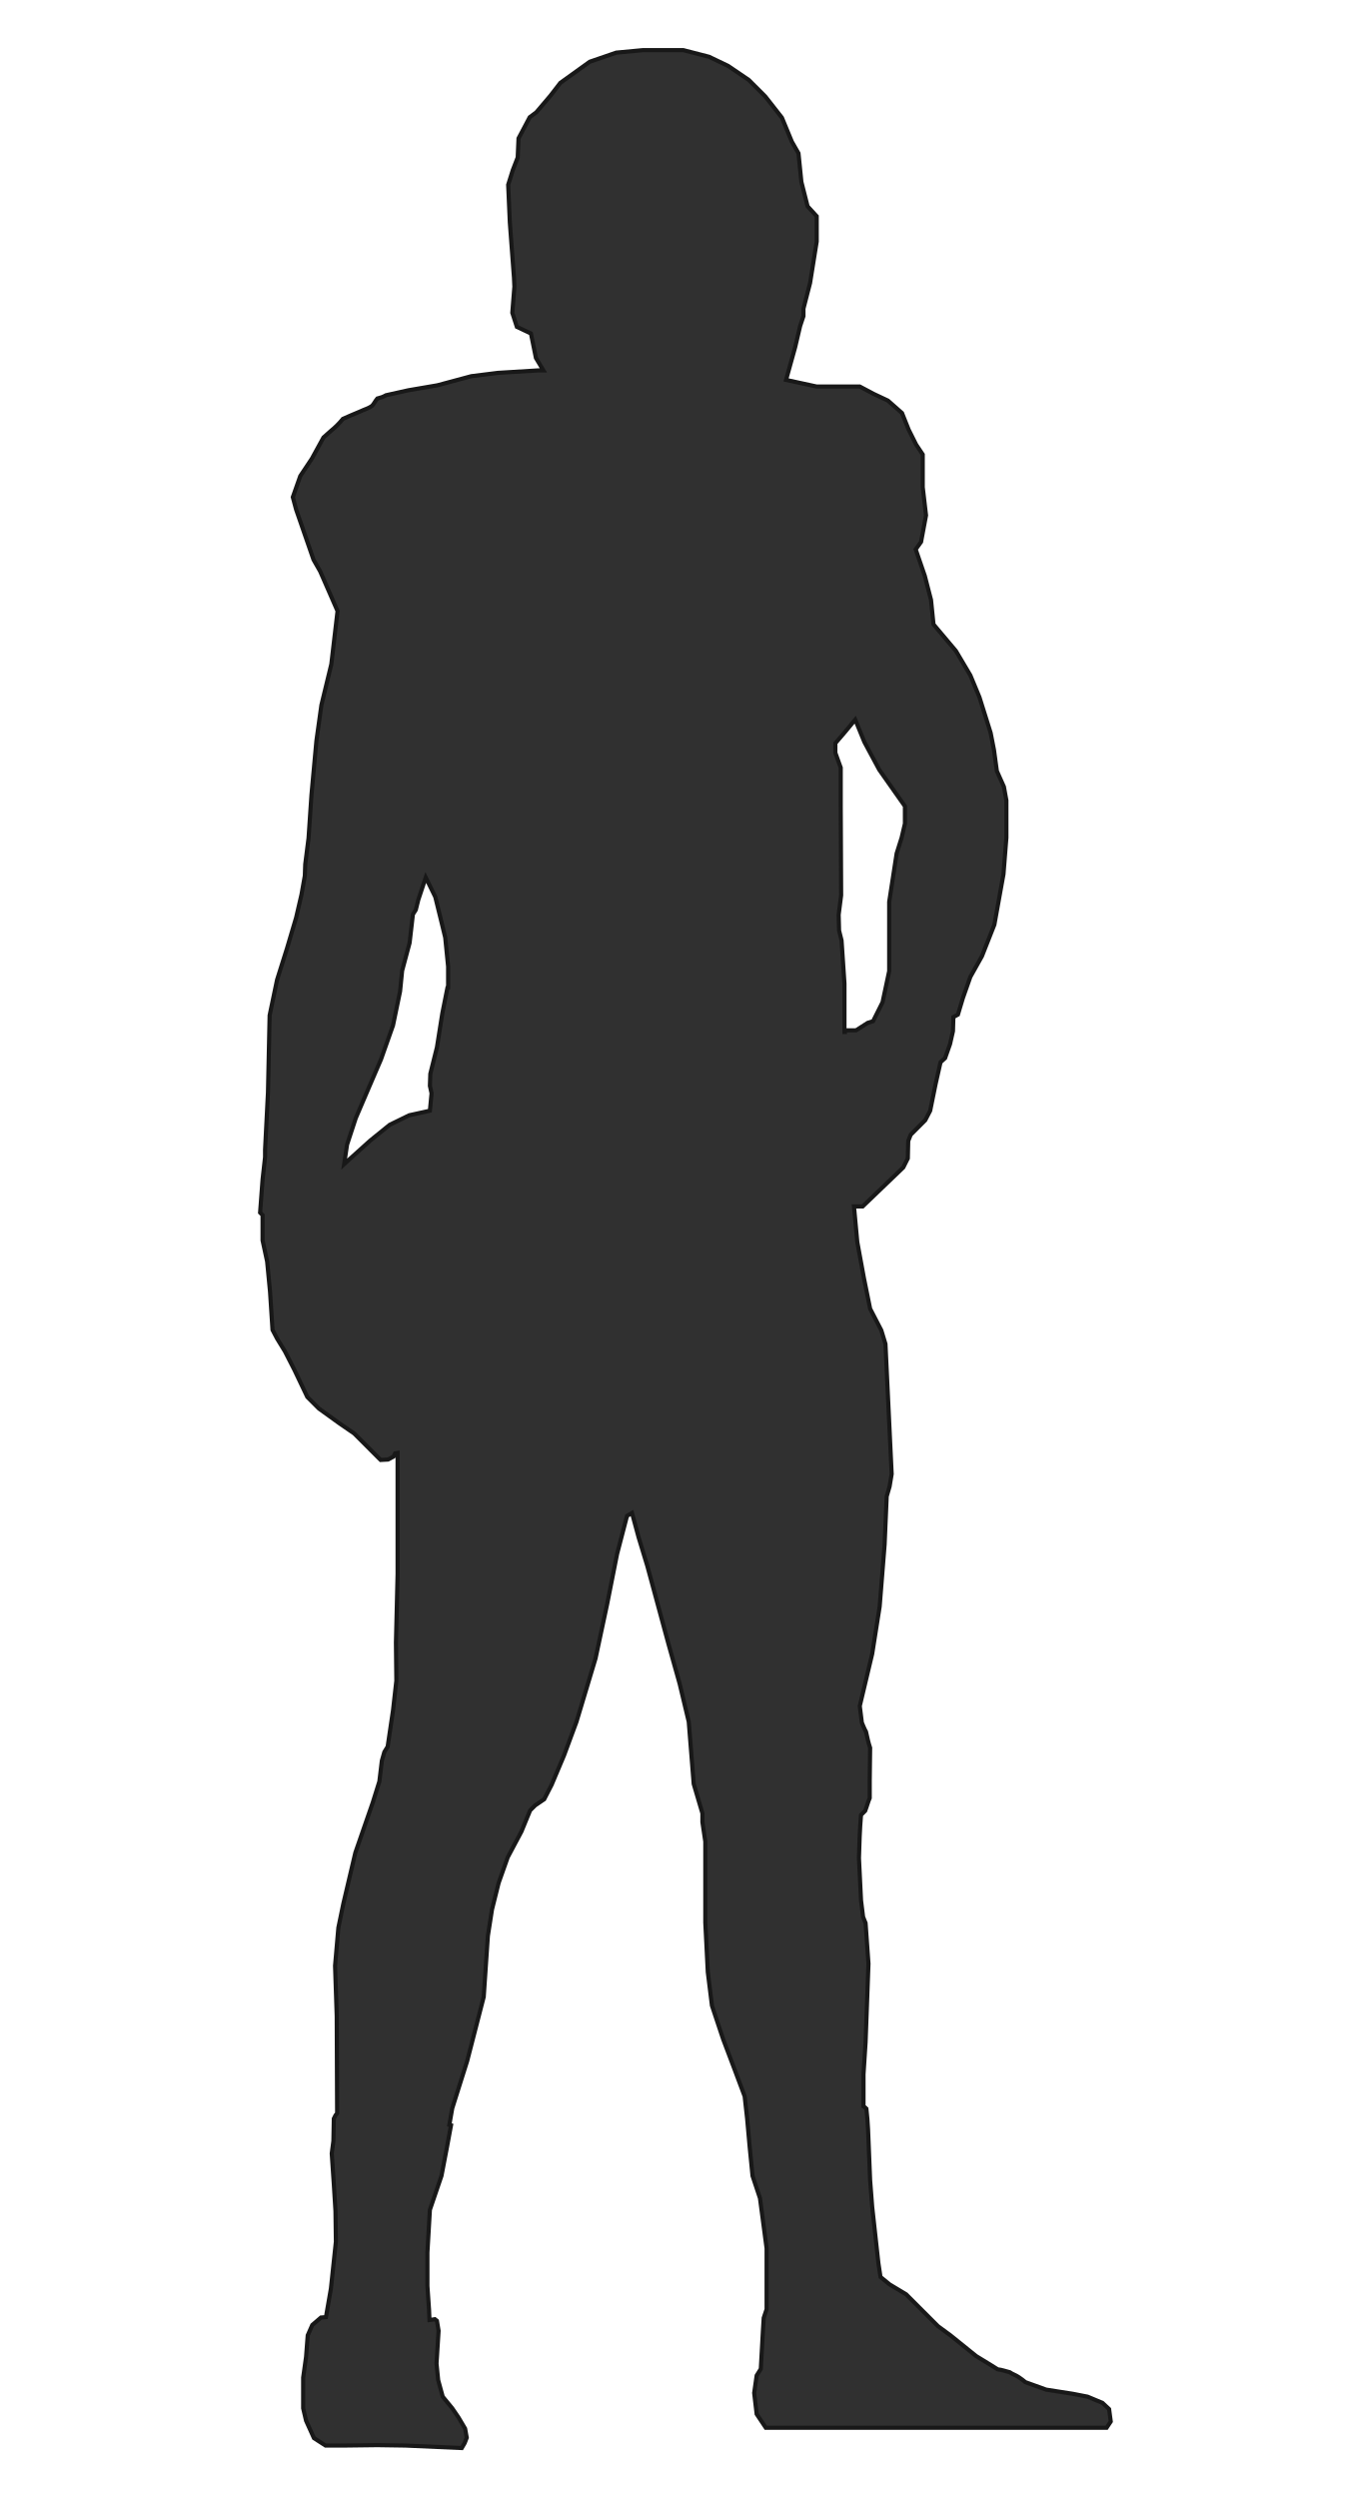
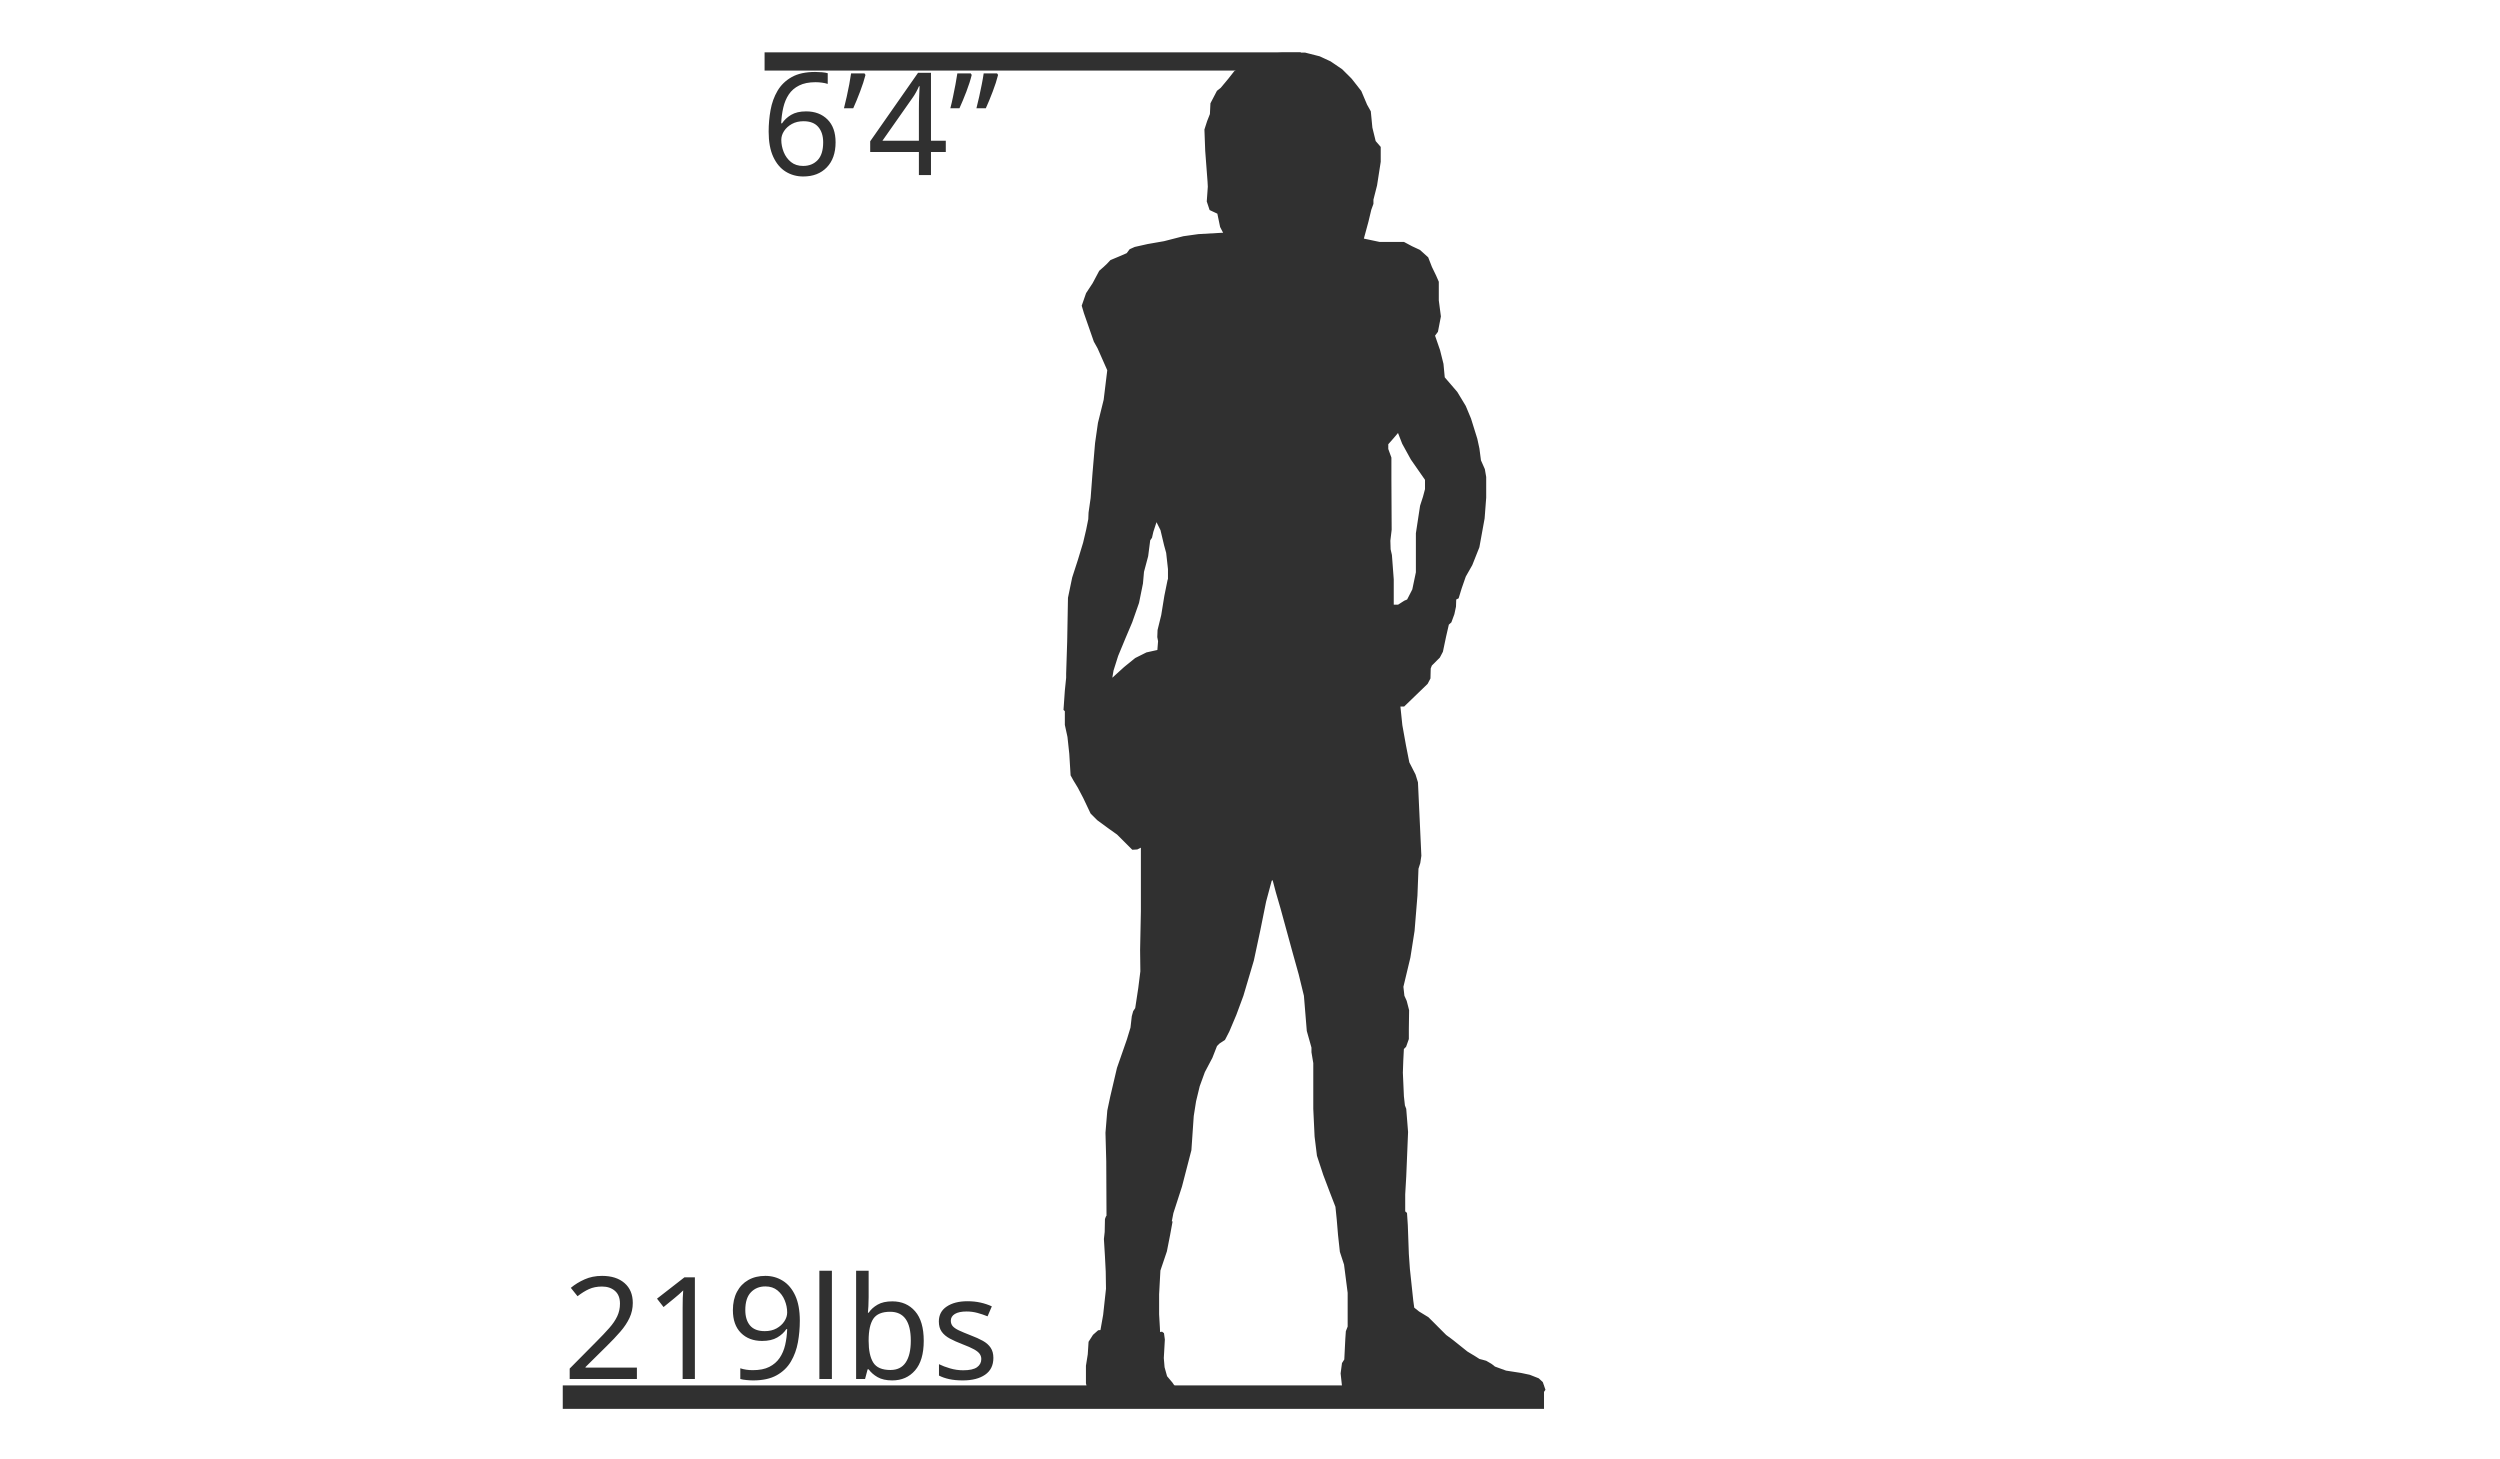
- <svg xmlns="http://www.w3.org/2000/svg" version="1.1" id="Layer_2" x="0px" y="0px" viewBox="-10 -0.2 331 603.2" enable-background="new -10 -0.2 331 603.2" xml:space="preserve">
-   <path fill="#303030" stroke="#181818" stroke-miterlimit="10" d="M257.8,581.3l-1.6-1.5l-3.6-1.5l-3.6-0.7l-6.4-1l-5-1.8  c-0.6-0.5-1-0.8-1.6-1.2c-0.7-0.5-1.5-0.7-2.2-1.2c-0.8-0.2-1.9-0.6-2.9-0.7l-1.6-1l-3.6-2.2l-6.2-5l-3-2.2l-5-5l-2.7-2.7l-4-2.4  l-2.2-1.8l-0.5-3.3l-1.5-13.6l-0.5-6.4l-0.5-12.3c-0.1-1.7-0.2-3.4-0.4-5c-0.2-0.2-0.5-0.5-0.7-0.6v-7.7l0.5-7.7l0.7-19l-0.7-9.8  l-0.6-1.5l-0.5-4l-0.5-10.2c0.1-3.5,0.2-6.9,0.5-10.4c0.4-0.4,0.7-0.7,1-1c0.4-1,0.7-2.2,1.1-3.1c0-1.5,0-2.8,0-4.2  c0-2.7,0.1-5.3,0.1-7.9c-0.4-1.2-0.7-2.5-1-3.9c-0.4-0.7-0.7-1.5-1-2.2l-0.5-4l3-12.6l1.8-11.4l1.2-15l0.5-11.6l0.7-2.4l0.5-3  l-1.5-31.4l-1-3.3l-2.7-5.2l-1.5-7.4l-1.6-8.7l-0.8-8.6h2.1l9.8-9.4l1.1-2.2l0.1-4.2l0.6-1.5l3.5-3.5l1.2-2.3l1.3-6.4l1.2-5.3l1.1-1  l1.2-3.4l0.7-3.1l0.1-3.4l1.1-0.6l1.2-4l1.8-5.1l2.8-5l3-7.6l2.2-12.2l0.7-8.8v-9l-0.6-3.3l-1.7-3.8l-0.7-5.1l-0.8-4.1l-2.7-8.6  l-2.2-5.3l-3.5-5.9l-5.4-6.4l-0.6-5.9l-1.5-5.8l-2.2-6.4l1.3-1.8l1.2-6.4l-0.8-6.8v-7.9l-1.6-2.4l-1.8-3.6l-1.6-4l-3.4-3l-3.4-1.6  l-3.4-1.8h-3.4h-7l-7.4-1.6l2.2-7.9l1.2-5.1l0.8-2.4v-1.8l1.6-6.2l1.6-10V52l-2.2-2.4l-1.5-5.9l-0.7-6.9l-1.6-2.8l-2.4-5.8l-4-5.1  l-4-4l-5-3.4l-4.6-2.2l-6.2-1.6h-9.8l-6.4,0.6l-6.4,2.2l-7.1,5.1l-2.4,3.1l-3.4,4l-1.6,1.2l-2.7,5.1l-0.2,4.6l-1.2,3.1l-1.1,3.5  l0.4,9.1l1,13.3l0.1,2.2l-0.5,6.3l1.1,3.4l3.4,1.6l1.2,5.9l1.8,3H120l-9.8,0.6l-6.4,0.8l-8.2,2.2l-7,1.2l-5.4,1.2  c-0.7,0.4-1.3,0.6-2.1,0.8c-0.5,0.6-0.7,1.1-1.2,1.7C79,98.4,78,98.6,77,99.1c-1.5,0.6-2.8,1.2-4.2,1.8c-0.8,1-1.9,2.1-2.9,2.9  l-1.8,1.6l-2.8,5.1l-2.8,4.2l-1.8,5.1l0.8,3l4.2,12.1l1.6,2.8l4.2,9.6L70,160.1l-2.4,9.9l-1.2,8.6l-1.2,13.1l-0.7,10.4l-0.8,6.3  l-0.1,2.8l-0.8,4.5l-1.3,5.6l-2.2,7.4l-2.4,7.6l-1.8,8.6l-0.4,18.6L54,277.3v1.8l-0.6,5.4l-0.6,8l0.6,0.6v1.6v4.5l1.1,5.1l0.7,7.3  l0.6,9.2l1.1,2.1l1.9,3.1l2.3,4.5l3.1,6.5l2.8,2.8l5,3.6l3.5,2.4l6.4,6.4l1.8-0.1l1.3-0.7l0.4-0.8l0.6-0.1v10.9v18.3l-0.4,16.6  l0.1,9.2l-0.8,7.1l-1.3,8.8l-0.8,1.3l-0.6,2.1l-0.6,5l-1.6,5.1l-4.2,12.1l-2.9,12.3l-1.2,5.8l-0.8,9.2l0.4,12.1l0.1,23.5l-0.4,0.5  l-0.4,0.8l-0.1,5.4l-0.4,3l0.5,7.4l0.4,6.5l0.1,7.4l-1.2,11.3l-1.2,6.9l-1.2,0.1l-2.1,1.8l-1.1,2.5l-0.4,5.2l-0.7,5v7.4l0.7,3  l1.9,4.2l2.8,1.8h4.5l8-0.1l6.8,0.1l13.6,0.6l0.7-1.2l0.5-1.3l-0.4-2.2l-1.6-2.7l-1.5-2.2l-2.3-2.8l-1.1-4l-0.4-4l0.5-7.9l-0.4-2.4  l-0.5-0.4l-0.6,0.1l-0.7,0.1l-0.1-2.4l-0.4-5.8v-8.1l0.6-10.3l2.8-8.2l1.3-6.8l1-5.4l-0.4-0.1l0.7-4l3.6-11.4l4-15.5l1-14.7l1-6.4  l1.6-6.4l2.2-6.2l3.3-6.2l2.1-5.1l1.2-1.2l2.2-1.5l1.8-3.5l3-7.1l3-8.1l4.6-15.3l2.8-13.1l2.4-12.1l2.4-9.2l1.2-0.7l1.6,5.9l2.1,6.9  l5.1,18.8l2.7,9.6l2.2,9.2l1.2,15l2.1,7.1v2.1l0.7,4.7v16.8v2.8l0.6,11.9l1,8.1l2.7,8.1l2.8,7.4l2.4,6.4l0.6,5.4l0.6,6.7l0.7,7.1  l1.8,5.4l1.6,12.1v14.7l-0.7,2.1l-0.2,3.3l-0.5,9l-1,1.6l-0.6,4.2l0.6,5.1l2.2,3.3h82.3l1-1.5L257.8,581.3z M98.1,237.9l-1.3,6.5  l-1.3,8.2l-1.6,6.4l-0.1,2.9l0.4,1.8l-0.4,4.2l-5,1.1l-4.7,2.3l-4.7,3.8l-5,4.5l-1.3,1.2l0.7-4.7l2.1-6.4l3.3-7.7l2.8-6.5l2.9-8.2  l1.7-8.2l0.5-5l1.8-6.7l0.8-6.9l0.7-1.1l0.6-2.4l1.8-5.4l2.3,4.7l1.6,6.5l0.8,3.3l0.7,7v5h-0.1V237.9z M193.9,248.9v-1.8v-9.9  l-0.7-10.4l-0.6-2.4l-0.1-3.8l0.6-4.7l-0.1-21.6v-9.2l-1.3-3.6v-2.3l2.4-2.8l2.4-2.9l2.2,5.4l3.6,6.7l6.2,8.8v4.2l-0.8,3.4l-1.2,3.8  l-1.8,11.7v16.7l-1.6,7.5l-2.3,4.6l-1.3,0.4l-2.8,1.8H194v0.4H193.9z" />
+ <svg xmlns="http://www.w3.org/2000/svg" version="1.1" id="Layer_2" x="0px" y="0px" viewBox="0 0 960 560" enable-background="new 0 0 960 560" xml:space="preserve">
+   <path fill="#303030" stroke="#303030" stroke-miterlimit="10" d="M592,531l-1.4-1.3l-3.3-1.3l-3.3-0.7l-5.8-0.9l-4.4-1.6  c-0.5-0.4-0.9-0.8-1.4-1.1c-0.6-0.4-1.3-0.7-1.9-1.1c-0.8-0.2-1.7-0.5-2.6-0.7l-1.4-0.9l-3.3-2l-5.5-4.4l-2.7-2l-4.4-4.4l-2.4-2.4  l-3.6-2.2l-2-1.6l-0.4-2.9l-1.3-12.2l-0.4-5.7l-0.4-11.1c-0.1-1.5-0.2-3-0.3-4.5c-0.2-0.2-0.4-0.4-0.7-0.5v-6.9l0.4-6.9l0.7-17  l-0.7-8.8l-0.5-1.3l-0.4-3.6l-0.4-9.1c0.1-3.1,0.2-6.2,0.4-9.3c0.3-0.3,0.6-0.6,0.9-0.9c0.3-0.9,0.7-1.9,1-2.8c0-1.3,0-2.5,0-3.8  c0-2.4,0.1-4.8,0.1-7.1c-0.3-1.1-0.6-2.3-0.9-3.5c-0.3-0.7-0.6-1.3-0.9-2l-0.4-3.6l2.7-11.3l1.6-10.2l1.1-13.5l0.4-10.4l0.7-2.2  l0.4-2.7l-1.3-28.1l-0.9-2.9l-2.4-4.7l-1.3-6.6l-1.4-7.8l-0.8-7.7h1.8l8.8-8.5l1-1.9l0.1-3.8l0.5-1.3l3.1-3.1l1.1-2.1l1.2-5.7  l1.1-4.8l1-0.9l1.1-3l0.6-2.8l0.1-3l1-0.5l1.1-3.6l1.6-4.6l2.5-4.4l2.7-6.8l2-11l0.6-7.9v-7.9l-0.5-2.9l-1.5-3.4l-0.6-4.6l-0.8-3.7  l-2.4-7.7l-2-4.8l-3.2-5.3l-4.9-5.7l-0.5-5.3l-1.3-5.2l-2-5.8l1.2-1.6l1.1-5.7l-0.8-6.1v-7.1l-1-2.3l-1.6-3.3l-1.4-3.6l-3-2.7  l-3-1.4l-3-1.6h-3h-6.3l-6.6-1.4l1.9-7l1.1-4.6l0.8-2.2v-1.6l1.4-5.5l1.4-9v-5.5l-1.9-2.2l-1.3-5.3l-0.6-6.2l-1.4-2.5l-2.2-5.2  l-3.6-4.6l-3.6-3.6l-4.4-3l-4.1-1.9l-5.5-1.4h-8.8l-5.8,0.5l-5.8,1.9l-6.4,4.6l-2.2,2.8l-3,3.6l-1.4,1.1l-2.4,4.6l-0.2,4.1l-1.1,2.8  l-1,3.1l0.3,8.1l0.9,11.9l0.1,1.9l-0.4,5.6l1,3l3,1.4L469,87l1.5,2.9H469l-8.8,0.5l-5.7,0.8l-7.4,1.9l-6.3,1.1l-4.9,1.1  c-0.6,0.3-1.2,0.5-1.8,0.8c-0.4,0.5-0.7,1-1.1,1.5c-0.8,0.4-1.6,0.7-2.5,1.1c-1.3,0.5-2.5,1.1-3.8,1.6c-0.8,0.9-1.7,1.8-2.6,2.6  l-1.6,1.4L420,109l-2.5,3.8l-1.6,4.6l0.8,2.7l3.8,10.9l1.4,2.5l3.8,8.6l-1.4,11.5l-2.2,8.9l-1.1,7.7l-1,11.8l-0.7,9.3l-0.8,5.6  l-0.1,2.5l-0.8,4l-1.2,5.1l-2,6.6l-2.2,6.8l-1.6,7.7l-0.3,16.7l-0.4,12.4v1.6l-0.5,4.9l-0.5,7.2l0.5,0.5v1.4v4l1,4.6l0.7,6.5  l0.5,8.2l1,1.8l1.7,2.8l2.1,4l2.8,5.9l2.5,2.5l4.5,3.3l3.1,2.2l5.7,5.7l1.6-0.1l1.2-0.6l0.3-0.8l0.5-0.1v9.8v15.9l-0.3,14.9l0.1,8.2  l-0.8,6.4l-1.2,7.9l-0.8,1.2l-0.5,1.8l-0.5,4.4l-1.4,4.6l-3.8,10.9l-2.6,11.1l-1.1,5.2L425,435l0.3,10.9l0.1,21.1l-0.3,0.4l-0.3,0.8  l-0.1,4.9l-0.3,2.7l0.4,6.6l0.3,5.9l0.1,6.6l-1.1,10.1l-1.1,6.2l-1.1,0.1l-1.8,1.6l-1.6,2.5l-0.3,4.7l-0.7,4.4v6.6l0.6,2.7l1.7,3.8  l2.5,1.6h4l7.2-0.1l6.1,0.1l12.2,0.5l0.6-1.1l0.4-1.2l-0.3-1.9l-1.4-2.4l-1.3-1.9l-2.1-2.5l-1-3.6l-0.3-3.6l0.4-7.1l-0.3-2.2  l-0.4-0.3l-0.5,0.1l-0.6,0.1l-0.1-2.2l-0.3-5.2V497l0.5-9.2l2.5-7.4l1.2-6.1l0.9-4.9l-0.3-0.1l0.7-3.6l3.3-10.2l3.6-13.9l0.9-13.1  l0.9-5.7l1.4-5.8l2-5.5l2.9-5.5l1.8-4.6l1.1-1.1l2-1.3l1.6-3.1l2.7-6.4l2.7-7.3l4-13.5l2.5-11.7l2.2-10.9l2.2-8.2l1.1-0.7l1.4,5.3  l1.8,6.2l4.6,16.8l2.4,8.6l2,8.2l1.1,13.5l1.8,6.4v1.8l0.7,4.2v15.1v2.5l0.5,10.6l0.9,7.3l2.4,7.3l2.5,6.6l2.2,5.7l0.5,4.9l0.5,6  l0.7,6.4l1.6,4.9l1.4,10.9v13.1l-0.7,1.8l-0.2,2.9l-0.4,8l-0.9,1.4l-0.5,3.8l0.5,4.6l2,2.9H592l0.9-1.3L592,531z M448.8,223  l-1.2,5.9l-1.2,7.4L445,242l-0.1,2.6l0.3,1.6l-0.3,3.8l-4.5,1l-4.2,2.1l-4.2,3.4l-4.4,4l-1.2,1.1l0.7-4.2l1.8-5.7l2.9-7l2.5-5.9  l2.6-7.4l1.5-7.4l0.4-4.5l1.6-6l0.8-6.2l0.7-1l0.5-2.2l1.6-4.9l2.1,4.2l1.4,5.9l0.8,2.9l0.7,6.3v4.5H448.8z M534.7,233v-1.6v-8.9  l-0.7-9.3l-0.5-2.2l-0.1-3.4l0.5-4.2l-0.1-19.3v-8.3l-1.2-3.3v-2.1l2.2-2.5l2.2-2.6l1.9,4.9l3.3,6l5.5,7.9v3.8l-0.8,3l-1.1,3.4  l-1.6,10.5v15l-1.4,6.7l-2.1,4.1l-1.2,0.5l-2.5,1.6h-2.3V233z" />
+   <line fill="none" stroke="#303030" stroke-width="7" stroke-miterlimit="10" x1="499.5" y1="23.6" x2="293.6" y2="23.6" />
+   <path fill="none" stroke="#303030" stroke-width="9" stroke-miterlimit="10" d="M592.9,536.5c-0.3,0-0.5,0-0.8,0h-376" />
+   <rect x="292.1" y="25.6" fill="none" width="162.4" height="165.7" />
+   <text transform="matrix(1 0 0 1 292.1451 67.222)" fill="#303030" font-family="'Avenir-Medium'" font-size="54.688">6’4”</text>
+   <rect x="216.1" y="488.2" fill="none" width="205.4" height="52.5" />
+   <text transform="matrix(1 0 0 1 216.1328 529.5315)" fill="#303030" font-family="'Avenir-Medium'" font-size="54.688">219lbs</text>
</svg>
